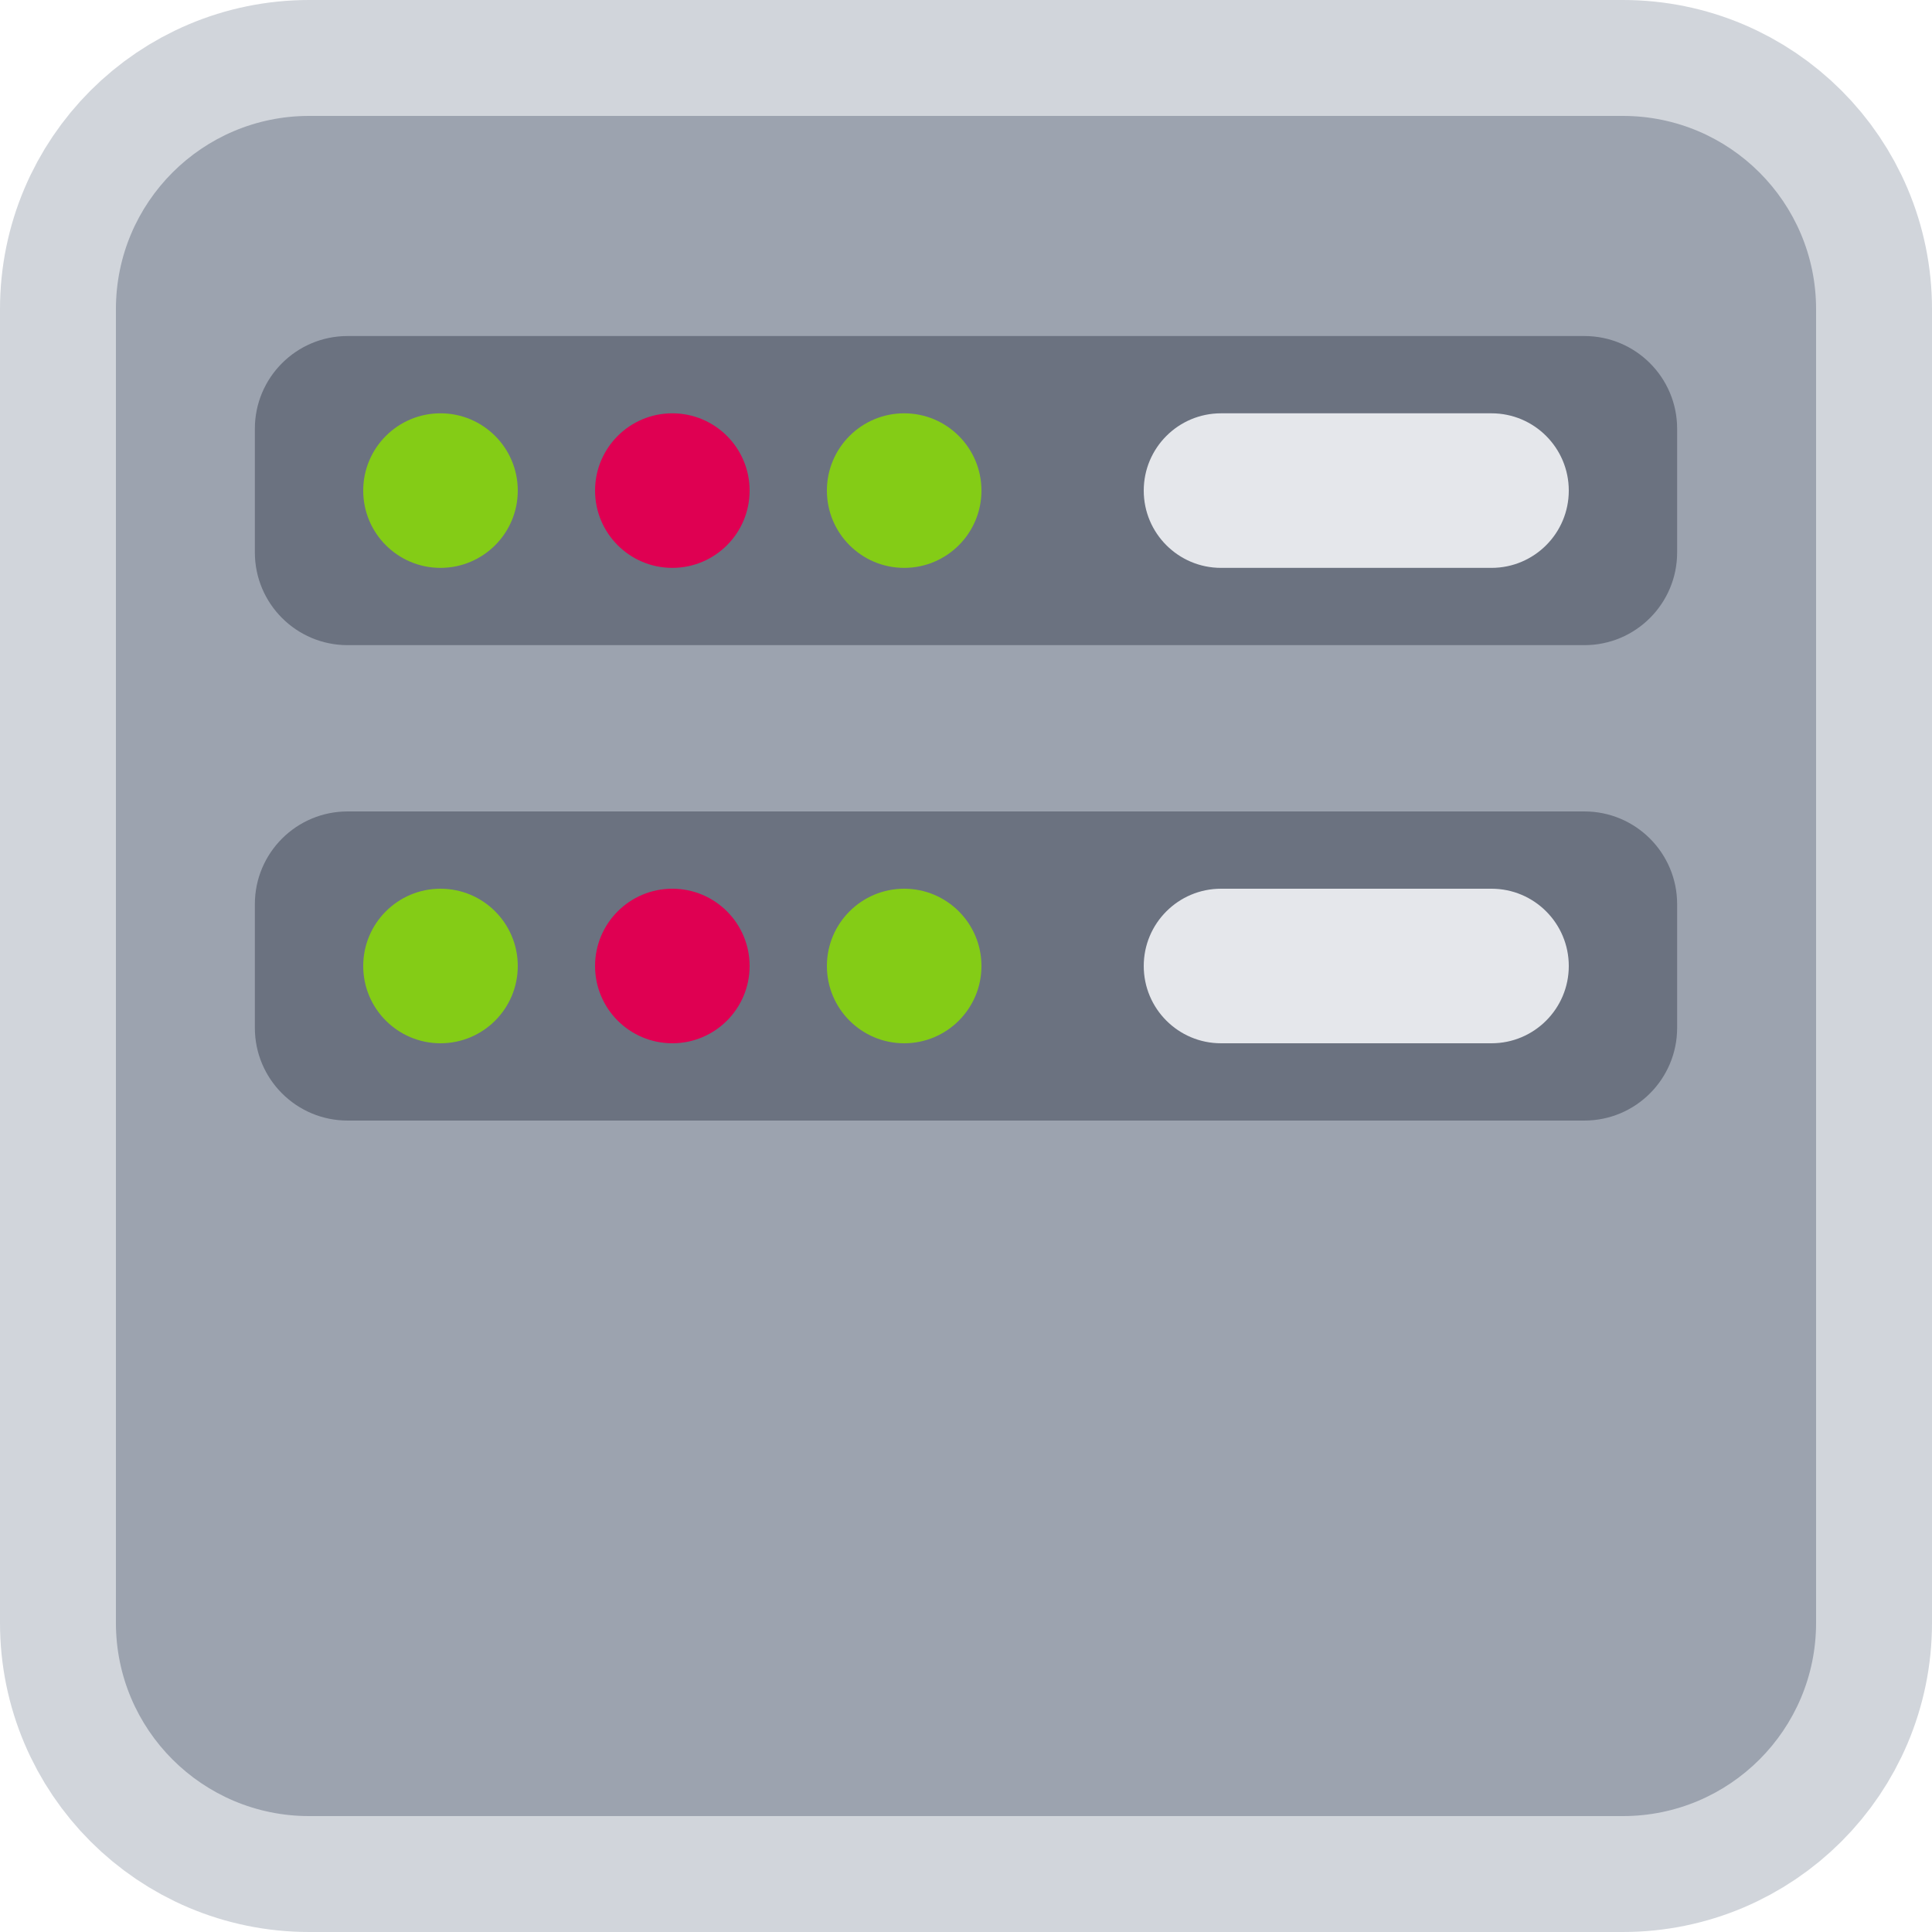
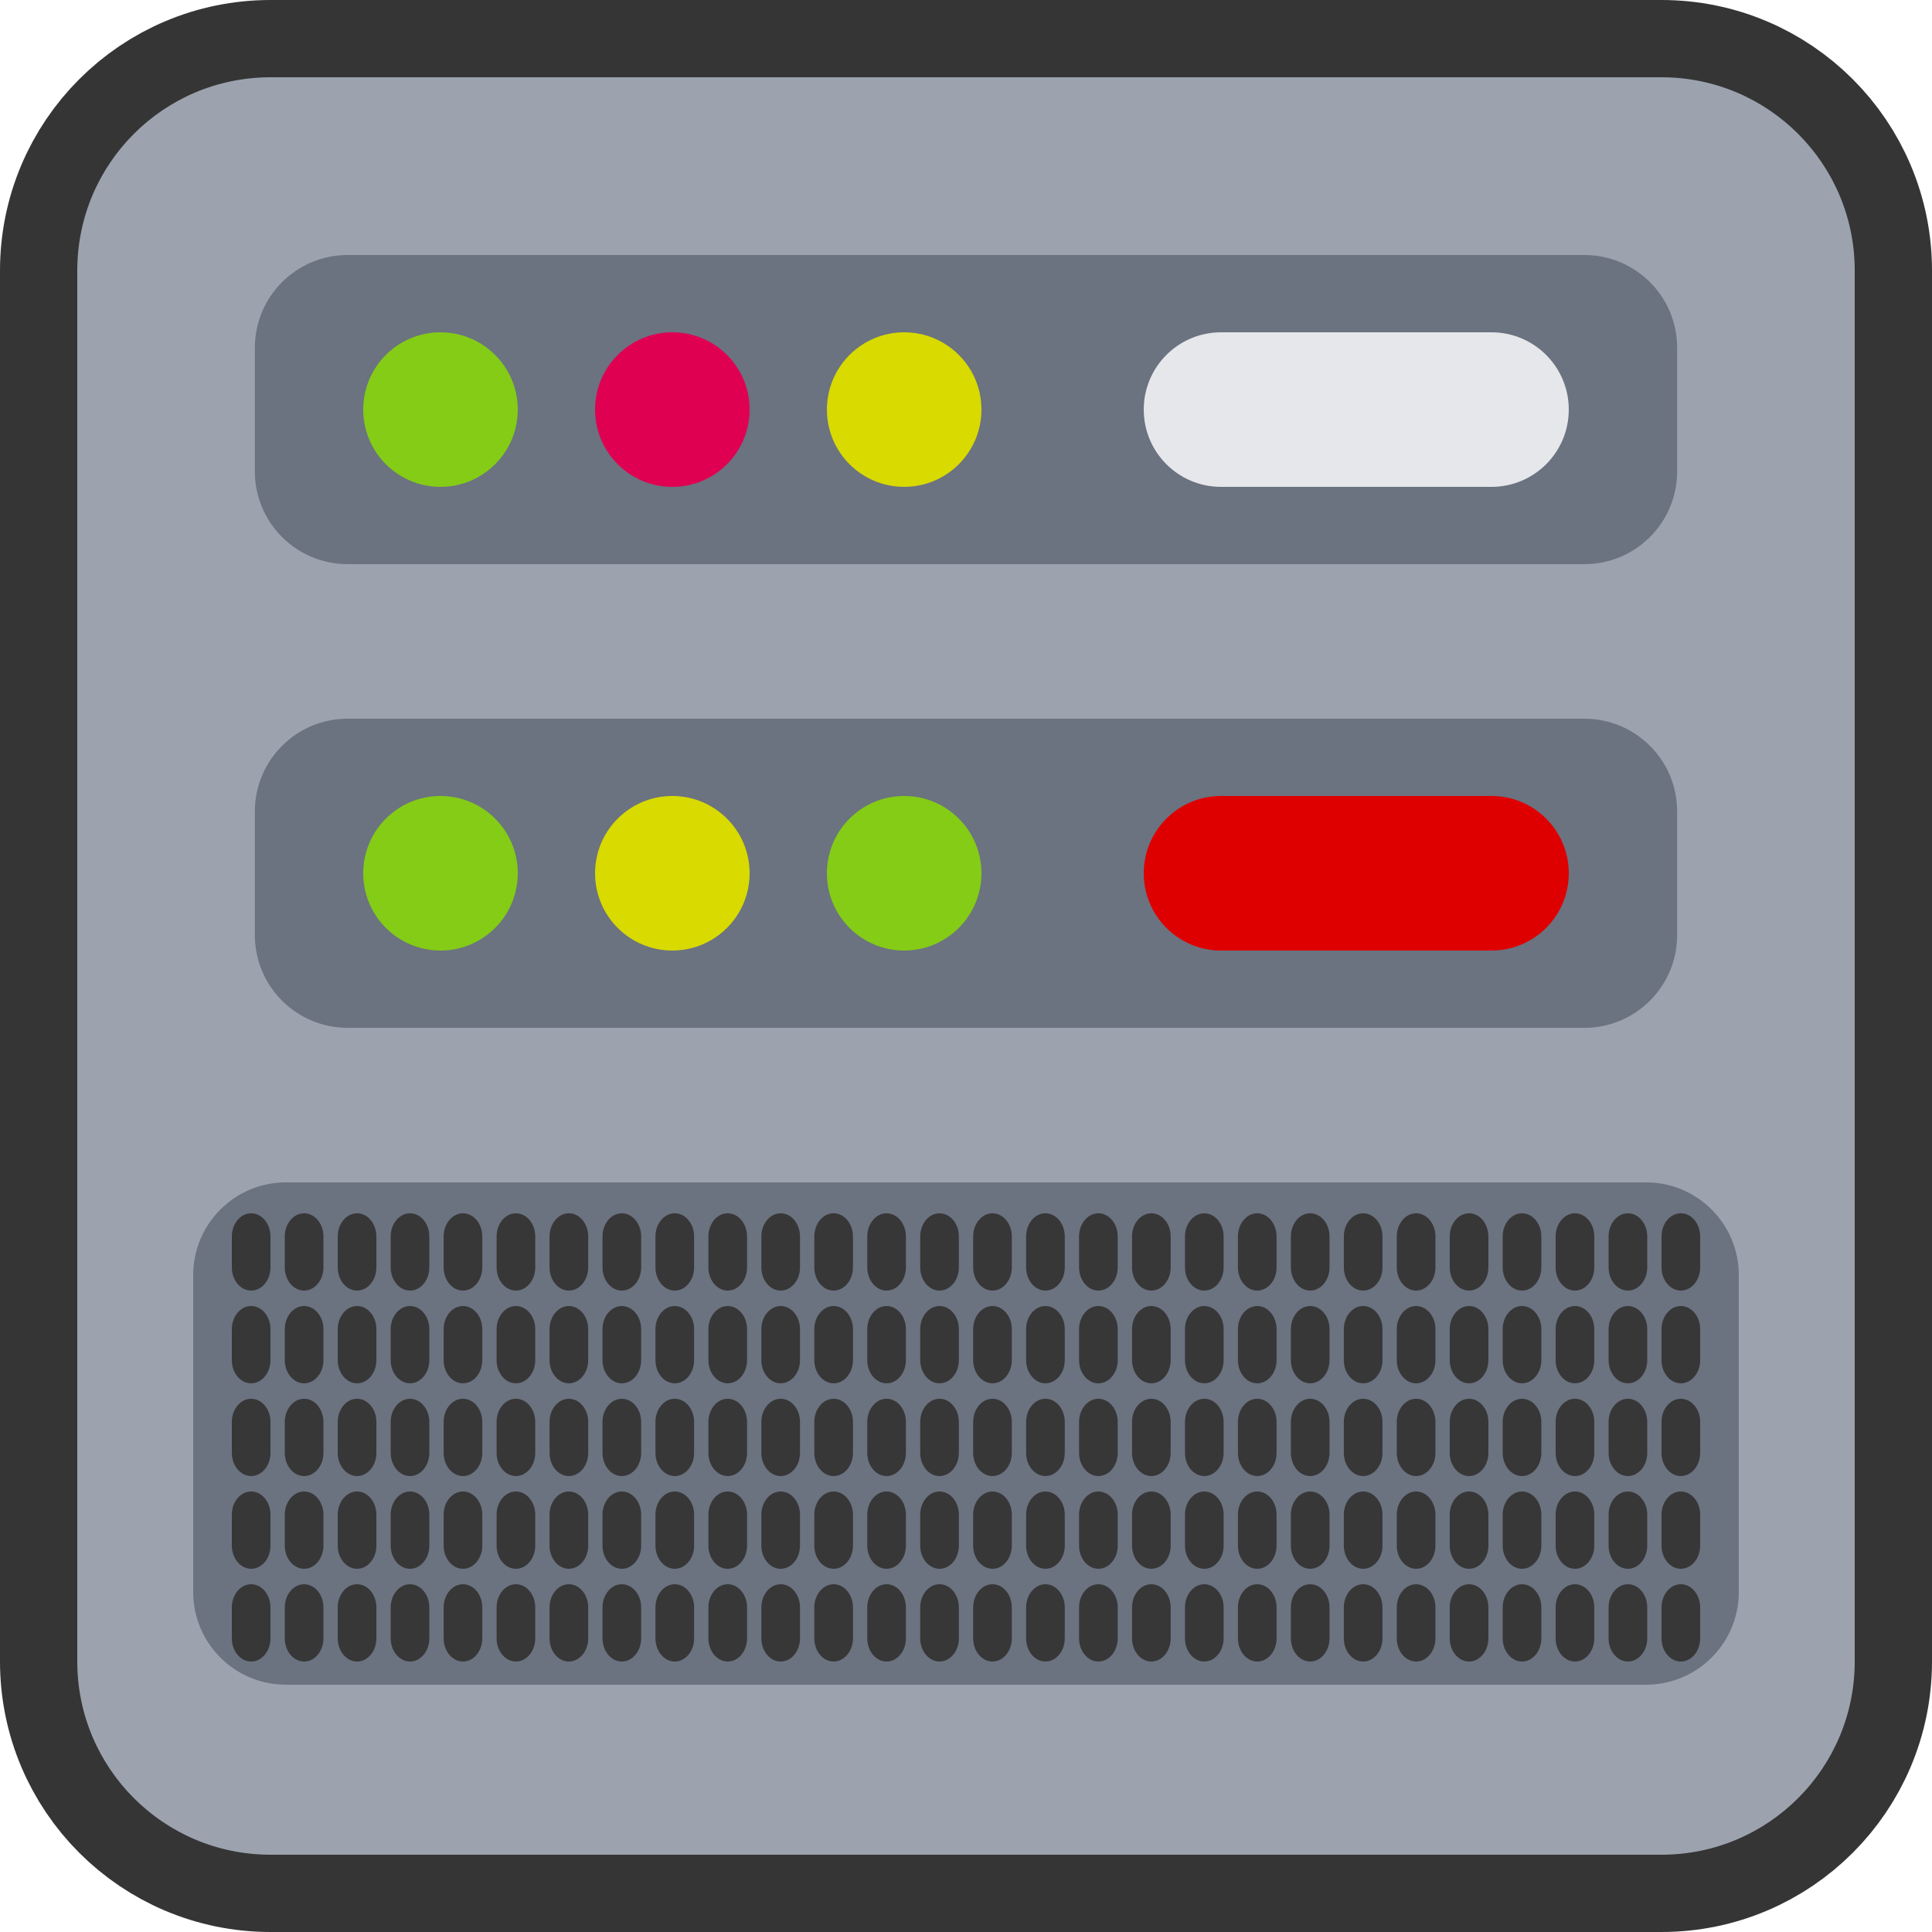
- <svg xmlns="http://www.w3.org/2000/svg" viewBox="0 0 250 250" fill="none" width="250" height="250">
-   <rect style="stroke-linecap: round; stroke-width: 30px; stroke: rgb(209, 213, 219); paint-order: stroke; fill: rgb(156, 163, 175);" x="15" y="15" width="220" height="220" rx="25" ry="25">
+ <svg xmlns="http://www.w3.org/2000/svg" xmlns:ns1="https://boxy-svg.com" viewBox="0 0 250 250" fill="none" width="250" height="250">
+   <defs>
+     <linearGradient id="led-color-off" gradientUnits="userSpaceOnUse" ns1:pinned="true">
+       <stop style="stop-color: rgb(55, 55, 55)" />
+     </linearGradient>
+     <linearGradient id="led-color-on" gradientUnits="userSpaceOnUse" ns1:pinned="true">
+       <stop style="stop-color: rgb(132, 204, 22)" />
+     </linearGradient>
+     <linearGradient id="led-color-active" gradientUnits="userSpaceOnUse" ns1:pinned="true">
+       <stop style="stop-color: rgb(223, 0, 82)" />
+     </linearGradient>
+     <linearGradient id="led-color-waiting" gradientUnits="userSpaceOnUse" ns1:pinned="true">
+       <stop style="stop-color: rgb(216, 218, 0)" />
+     </linearGradient>
+     <linearGradient id="led-color-powerup" gradientUnits="userSpaceOnUse" ns1:pinned="true">
+       <stop style="stop-color: rgb(229, 231, 235)" />
+     </linearGradient>
+     <linearGradient id="led-color-powerdown" gradientUnits="userSpaceOnUse" ns1:pinned="true">
+       <stop style="stop-color: rgb(222, 0, 0)" />
+     </linearGradient>
+   </defs>
+   <rect style="stroke-linecap: round; paint-order: stroke; fill: rgb(156, 163, 175); stroke: rgb(53, 53, 53); stroke-width: 20px;" x="10" y="10" width="230" height="230" rx="25" ry="25">
        </rect>
-   <g transform="matrix(1, 0, 0, 1, -0.000004, -61.51753)">
+   <g transform="matrix(1, 0, 0, 1, -0.000004, -72)">
    <rect x="32.979" y="105" width="184.042" height="40" style="fill: rgb(107, 114, 128); stroke-linecap: round; stroke-linejoin: round; paint-order: fill; stroke-width: 0px;" rx="12" ry="12">
            </rect>
    <g>
      <g>
-         <ellipse style="fill: rgb(132, 204, 22);" cx="57" cy="125" rx="10" ry="10">
-                     </ellipse>
-         <ellipse style="stroke-width: 1; fill: rgb(223, 0, 82);" cx="87" cy="125" rx="10" ry="10">
-                     </ellipse>
-         <ellipse style="fill: rgb(132, 204, 22); stroke-width: 1;" cx="117" cy="125" rx="10" ry="10">
+         <ellipse style="fill: url(#led-color-on);" cx="57" cy="125" rx="10" ry="10">
+                     </ellipse>
+         <ellipse style="stroke-width: 1; fill: url(#led-color-active);" cx="87" cy="125" rx="10" ry="10">
+                     </ellipse>
+         <ellipse style="fill: url(#led-color-waiting); stroke-width: 1;" cx="117" cy="125" rx="10" ry="10">
                    </ellipse>
      </g>
-       <rect x="148" y="115" width="55" height="20" style="fill: rgb(229, 231, 235);" rx="10" ry="10">
-                 </rect>
-     </g>
-   </g>
-   <g>
+       <rect x="148" y="115" width="55" height="20" style="fill: url(#led-color-powerup);" rx="10" ry="10">
+                 </rect>
+     </g>
+   </g>
+   <g transform="matrix(1, 0, 0, 1, 0, -12)">
    <rect x="32.979" y="105" width="184.042" height="40" style="fill: rgb(107, 114, 128); stroke-linecap: round; stroke-linejoin: round; paint-order: fill; stroke-width: 0px;" rx="12" ry="12">
            </rect>
    <g>
      <g>
-         <ellipse style="fill: rgb(132, 204, 22);" cx="57" cy="125" rx="10" ry="10">
-                     </ellipse>
-         <ellipse style="stroke-width: 1; fill: rgb(223, 0, 82);" cx="87" cy="125" rx="10" ry="10">
-                     </ellipse>
-         <ellipse style="fill: rgb(132, 204, 22); stroke-width: 1;" cx="117" cy="125" rx="10" ry="10">
+         <ellipse style="fill: url(#led-color-on);" cx="57" cy="125" rx="10" ry="10">
+                     </ellipse>
+         <ellipse style="stroke-width: 1; fill: url(#led-color-waiting);" cx="87" cy="125" rx="10" ry="10">
+                     </ellipse>
+         <ellipse style="stroke-width: 1; fill: url(#led-color-on);" cx="117" cy="125" rx="10" ry="10">
                    </ellipse>
      </g>
-       <rect x="148" y="115" width="55" height="20" style="fill: rgb(229, 231, 235);" rx="10" ry="10">
+       <rect x="148" y="115" width="55" height="20" style="fill: url(#led-color-powerdown);" rx="10" ry="10">
+                 </rect>
+     </g>
+   </g>
+   <rect x="25" y="153" width="200" height="65" style="fill: rgb(107, 114, 128); stroke-linecap: round; stroke-linejoin: round; paint-order: fill; stroke-width: 0;" rx="12" ry="12">
+         </rect>
+   <g transform="matrix(1, 0, 0, 1, 0.000002, -4.615005)">
+     <g>
+       <rect x="30" y="161.615" width="5" height="10" style="fill: url(#led-color-off);" rx="3" ry="3" id="led-1-1">
+                 </rect>
+       <rect x="36.852" y="161.615" width="5" height="10" style="fill: url(#led-color-off); stroke-width: 1;" rx="3" ry="3" id="led-1-2">
+                 </rect>
+       <rect x="43.704" y="161.615" width="5" height="10" style="fill: url(#led-color-off); stroke-width: 1;" rx="3" ry="3" id="led-1-3">
+                 </rect>
+       <rect x="50.556" y="161.615" width="5" height="10" style="fill: url(#led-color-off); stroke-width: 1;" rx="3" ry="3" id="led-1-4">
+                 </rect>
+       <rect x="57.408" y="161.615" width="5" height="10" style="fill: url(#led-color-off); stroke-width: 1;" rx="3" ry="3" id="led-1-5">
+                 </rect>
+       <rect x="64.26" y="161.615" width="5" height="10" style="fill: url(#led-color-off); stroke-width: 1;" rx="3" ry="3" id="led-1-6">
+                 </rect>
+       <rect x="71.112" y="161.615" width="5" height="10" style="fill: url(#led-color-off); stroke-width: 1;" rx="3" ry="3" id="led-1-7">
+                 </rect>
+       <rect x="77.964" y="161.615" width="5" height="10" style="fill: url(#led-color-off); stroke-width: 1;" rx="3" ry="3" id="led-1-8">
+                 </rect>
+       <rect x="84.816" y="161.615" width="5" height="10" style="fill: url(#led-color-off); stroke-width: 1;" rx="3" ry="3" id="led-1-9">
+                 </rect>
+       <rect x="91.668" y="161.615" width="5" height="10" style="fill: url(#led-color-off); stroke-width: 1;" rx="3" ry="3" id="led-1-10">
+                 </rect>
+       <rect x="98.52" y="161.615" width="5" height="10" style="fill: url(#led-color-off); stroke-width: 1;" rx="3" ry="3" id="led-1-11">
+                 </rect>
+       <rect x="105.372" y="161.615" width="5" height="10" style="fill: url(#led-color-off); stroke-width: 1;" rx="3" ry="3" id="led-1-12">
+                 </rect>
+       <rect x="112.224" y="161.615" width="5" height="10" style="fill: url(#led-color-off); stroke-width: 1;" rx="3" ry="3" id="led-1-13">
+                 </rect>
+       <rect x="119.076" y="161.615" width="5" height="10" style="fill: url(#led-color-off); stroke-width: 1;" rx="3" ry="3" id="led-1-14">
+                 </rect>
+       <rect x="125.928" y="161.615" width="5" height="10" style="fill: url(#led-color-off); stroke-width: 1;" rx="3" ry="3" id="led-1-15">
+                 </rect>
+       <rect x="132.78" y="161.615" width="5" height="10" style="fill: url(#led-color-off); stroke-width: 1;" rx="3" ry="3" id="led-1-16">
+                 </rect>
+       <rect x="139.632" y="161.615" width="5" height="10" style="fill: url(#led-color-off); stroke-width: 1;" rx="3" ry="3" id="led-1-17">
+                 </rect>
+       <rect x="146.484" y="161.615" width="5" height="10" style="fill: url(#led-color-off); stroke-width: 1;" rx="3" ry="3" id="led-1-18">
+                 </rect>
+       <rect x="153.336" y="161.615" width="5" height="10" style="fill: url(#led-color-off); stroke-width: 1;" rx="3" ry="3" id="led-1-19">
+                 </rect>
+       <rect x="160.188" y="161.615" width="5" height="10" style="fill: url(#led-color-off); stroke-width: 1;" rx="3" ry="3" id="led-1-20">
+                 </rect>
+       <rect x="167.04" y="161.615" width="5" height="10" style="fill: url(#led-color-off); stroke-width: 1;" rx="3" ry="3" id="led-1-21">
+                 </rect>
+       <rect x="173.892" y="161.615" width="5" height="10" style="fill: url(#led-color-off); stroke-width: 1;" rx="3" ry="3" id="led-1-22">
+                 </rect>
+       <rect x="180.744" y="161.615" width="5" height="10" style="fill: url(#led-color-off); stroke-width: 1;" rx="3" ry="3" id="led-1-23">
+                 </rect>
+       <rect x="187.596" y="161.615" width="5" height="10" style="fill: url(#led-color-off); stroke-width: 1;" rx="3" ry="3" id="led-1-24">
+                 </rect>
+       <rect x="194.448" y="161.615" width="5" height="10" style="fill: url(#led-color-off); stroke-width: 1;" rx="3" ry="3" id="led-1-25">
+                 </rect>
+       <rect x="201.3" y="161.615" width="5" height="10" style="fill: url(#led-color-off); stroke-width: 1;" rx="3" ry="3" id="led-1-26">
+                 </rect>
+       <rect x="208.152" y="161.615" width="5" height="10" style="fill: url(#led-color-off); stroke-width: 1;" rx="3" ry="3" id="led-1-27">
+                 </rect>
+       <rect x="215" y="161.615" width="5" height="10" style="fill: url(#led-color-off); stroke-width: 1;" rx="3" ry="3" id="led-1-28">
+                 </rect>
+     </g>
+   </g>
+   <g transform="matrix(1, 0, 0, 1, 0.000002, 7.384995)">
+     <g>
+       <rect x="30" y="161.615" width="5" height="10" style="fill: url(#led-color-off);" rx="3" ry="3" id="rect-1">
+                 </rect>
+       <rect x="36.852" y="161.615" width="5" height="10" style="fill: url(#led-color-off); stroke-width: 1;" rx="3" ry="3" id="rect-2">
+                 </rect>
+       <rect x="43.704" y="161.615" width="5" height="10" style="fill: url(#led-color-off); stroke-width: 1;" rx="3" ry="3" id="rect-3">
+                 </rect>
+       <rect x="50.556" y="161.615" width="5" height="10" style="fill: url(#led-color-off); stroke-width: 1;" rx="3" ry="3" id="rect-4">
+                 </rect>
+       <rect x="57.408" y="161.615" width="5" height="10" style="fill: url(#led-color-off); stroke-width: 1;" rx="3" ry="3" id="rect-5">
+                 </rect>
+       <rect x="64.26" y="161.615" width="5" height="10" style="fill: url(#led-color-off); stroke-width: 1;" rx="3" ry="3" id="rect-6">
+                 </rect>
+       <rect x="71.112" y="161.615" width="5" height="10" style="fill: url(#led-color-off); stroke-width: 1;" rx="3" ry="3" id="rect-7">
+                 </rect>
+       <rect x="77.964" y="161.615" width="5" height="10" style="fill: url(#led-color-off); stroke-width: 1;" rx="3" ry="3" id="rect-8">
+                 </rect>
+       <rect x="84.816" y="161.615" width="5" height="10" style="fill: url(#led-color-off); stroke-width: 1;" rx="3" ry="3" id="rect-9">
+                 </rect>
+       <rect x="91.668" y="161.615" width="5" height="10" style="fill: url(#led-color-off); stroke-width: 1;" rx="3" ry="3" id="rect-10">
+                 </rect>
+       <rect x="98.52" y="161.615" width="5" height="10" style="fill: url(#led-color-off); stroke-width: 1;" rx="3" ry="3" id="rect-11">
+                 </rect>
+       <rect x="105.372" y="161.615" width="5" height="10" style="fill: url(#led-color-off); stroke-width: 1;" rx="3" ry="3" id="rect-12">
+                 </rect>
+       <rect x="112.224" y="161.615" width="5" height="10" style="fill: url(#led-color-off); stroke-width: 1;" rx="3" ry="3" id="rect-13">
+                 </rect>
+       <rect x="119.076" y="161.615" width="5" height="10" style="fill: url(#led-color-off); stroke-width: 1;" rx="3" ry="3" id="rect-14">
+                 </rect>
+       <rect x="125.928" y="161.615" width="5" height="10" style="fill: url(#led-color-off); stroke-width: 1;" rx="3" ry="3" id="rect-15">
+                 </rect>
+       <rect x="132.78" y="161.615" width="5" height="10" style="fill: url(#led-color-off); stroke-width: 1;" rx="3" ry="3" id="rect-16">
+                 </rect>
+       <rect x="139.632" y="161.615" width="5" height="10" style="fill: url(#led-color-off); stroke-width: 1;" rx="3" ry="3" id="rect-17">
+                 </rect>
+       <rect x="146.484" y="161.615" width="5" height="10" style="fill: url(#led-color-off); stroke-width: 1;" rx="3" ry="3" id="rect-18">
+                 </rect>
+       <rect x="153.336" y="161.615" width="5" height="10" style="fill: url(#led-color-off); stroke-width: 1;" rx="3" ry="3" id="rect-19">
+                 </rect>
+       <rect x="160.188" y="161.615" width="5" height="10" style="fill: url(#led-color-off); stroke-width: 1;" rx="3" ry="3" id="rect-20">
+                 </rect>
+       <rect x="167.04" y="161.615" width="5" height="10" style="fill: url(#led-color-off); stroke-width: 1;" rx="3" ry="3" id="rect-21">
+                 </rect>
+       <rect x="173.892" y="161.615" width="5" height="10" style="fill: url(#led-color-off); stroke-width: 1;" rx="3" ry="3" id="rect-22">
+                 </rect>
+       <rect x="180.744" y="161.615" width="5" height="10" style="fill: url(#led-color-off); stroke-width: 1;" rx="3" ry="3" id="rect-23">
+                 </rect>
+       <rect x="187.596" y="161.615" width="5" height="10" style="fill: url(#led-color-off); stroke-width: 1;" rx="3" ry="3" id="rect-24">
+                 </rect>
+       <rect x="194.448" y="161.615" width="5" height="10" style="fill: url(#led-color-off); stroke-width: 1;" rx="3" ry="3" id="rect-25">
+                 </rect>
+       <rect x="201.3" y="161.615" width="5" height="10" style="fill: url(#led-color-off); stroke-width: 1;" rx="3" ry="3" id="rect-26">
+                 </rect>
+       <rect x="208.152" y="161.615" width="5" height="10" style="fill: url(#led-color-off); stroke-width: 1;" rx="3" ry="3" id="rect-27">
+                 </rect>
+       <rect x="215" y="161.615" width="5" height="10" style="fill: url(#led-color-off); stroke-width: 1;" rx="3" ry="3" id="rect-28">
+                 </rect>
+     </g>
+   </g>
+   <g transform="matrix(1, 0, 0, 1, 0.000002, 19.38499)">
+     <g>
+       <rect x="30" y="161.615" width="5" height="10" style="fill: url(#led-color-off);" rx="3" ry="3" id="rect-29">
+                 </rect>
+       <rect x="36.852" y="161.615" width="5" height="10" style="fill: url(#led-color-off); stroke-width: 1;" rx="3" ry="3" id="rect-30">
+                 </rect>
+       <rect x="43.704" y="161.615" width="5" height="10" style="fill: url(#led-color-off); stroke-width: 1;" rx="3" ry="3" id="rect-31">
+                 </rect>
+       <rect x="50.556" y="161.615" width="5" height="10" style="fill: url(#led-color-off); stroke-width: 1;" rx="3" ry="3" id="rect-32">
+                 </rect>
+       <rect x="57.408" y="161.615" width="5" height="10" style="fill: url(#led-color-off); stroke-width: 1;" rx="3" ry="3" id="rect-33">
+                 </rect>
+       <rect x="64.26" y="161.615" width="5" height="10" style="fill: url(#led-color-off); stroke-width: 1;" rx="3" ry="3" id="rect-34">
+                 </rect>
+       <rect x="71.112" y="161.615" width="5" height="10" style="fill: url(#led-color-off); stroke-width: 1;" rx="3" ry="3" id="rect-35">
+                 </rect>
+       <rect x="77.964" y="161.615" width="5" height="10" style="fill: url(#led-color-off); stroke-width: 1;" rx="3" ry="3" id="rect-36">
+                 </rect>
+       <rect x="84.816" y="161.615" width="5" height="10" style="fill: url(#led-color-off); stroke-width: 1;" rx="3" ry="3" id="rect-37">
+                 </rect>
+       <rect x="91.668" y="161.615" width="5" height="10" style="fill: url(#led-color-off); stroke-width: 1;" rx="3" ry="3" id="rect-38">
+                 </rect>
+       <rect x="98.52" y="161.615" width="5" height="10" style="fill: url(#led-color-off); stroke-width: 1;" rx="3" ry="3" id="rect-39">
+                 </rect>
+       <rect x="105.372" y="161.615" width="5" height="10" style="fill: url(#led-color-off); stroke-width: 1;" rx="3" ry="3" id="rect-40">
+                 </rect>
+       <rect x="112.224" y="161.615" width="5" height="10" style="fill: url(#led-color-off); stroke-width: 1;" rx="3" ry="3" id="rect-41">
+                 </rect>
+       <rect x="119.076" y="161.615" width="5" height="10" style="fill: url(#led-color-off); stroke-width: 1;" rx="3" ry="3" id="rect-42">
+                 </rect>
+       <rect x="125.928" y="161.615" width="5" height="10" style="fill: url(#led-color-off); stroke-width: 1;" rx="3" ry="3" id="rect-43">
+                 </rect>
+       <rect x="132.78" y="161.615" width="5" height="10" style="fill: url(#led-color-off); stroke-width: 1;" rx="3" ry="3" id="rect-44">
+                 </rect>
+       <rect x="139.632" y="161.615" width="5" height="10" style="fill: url(#led-color-off); stroke-width: 1;" rx="3" ry="3" id="rect-45">
+                 </rect>
+       <rect x="146.484" y="161.615" width="5" height="10" style="fill: url(#led-color-off); stroke-width: 1;" rx="3" ry="3" id="rect-46">
+                 </rect>
+       <rect x="153.336" y="161.615" width="5" height="10" style="fill: url(#led-color-off); stroke-width: 1;" rx="3" ry="3" id="rect-47">
+                 </rect>
+       <rect x="160.188" y="161.615" width="5" height="10" style="fill: url(#led-color-off); stroke-width: 1;" rx="3" ry="3" id="rect-48">
+                 </rect>
+       <rect x="167.04" y="161.615" width="5" height="10" style="fill: url(#led-color-off); stroke-width: 1;" rx="3" ry="3" id="rect-49">
+                 </rect>
+       <rect x="173.892" y="161.615" width="5" height="10" style="fill: url(#led-color-off); stroke-width: 1;" rx="3" ry="3" id="rect-50">
+                 </rect>
+       <rect x="180.744" y="161.615" width="5" height="10" style="fill: url(#led-color-off); stroke-width: 1;" rx="3" ry="3" id="rect-51">
+                 </rect>
+       <rect x="187.596" y="161.615" width="5" height="10" style="fill: url(#led-color-off); stroke-width: 1;" rx="3" ry="3" id="rect-52">
+                 </rect>
+       <rect x="194.448" y="161.615" width="5" height="10" style="fill: url(#led-color-off); stroke-width: 1;" rx="3" ry="3" id="rect-53">
+                 </rect>
+       <rect x="201.3" y="161.615" width="5" height="10" style="fill: url(#led-color-off); stroke-width: 1;" rx="3" ry="3" id="rect-54">
+                 </rect>
+       <rect x="208.152" y="161.615" width="5" height="10" style="fill: url(#led-color-off); stroke-width: 1;" rx="3" ry="3" id="rect-55">
+                 </rect>
+       <rect x="215" y="161.615" width="5" height="10" style="fill: url(#led-color-off); stroke-width: 1;" rx="3" ry="3" id="rect-56">
+                 </rect>
+     </g>
+   </g>
+   <g transform="matrix(1, 0, 0, 1, 0.000002, 31.38499)">
+     <g>
+       <rect x="30" y="161.615" width="5" height="10" style="fill: url(#led-color-off);" rx="3" ry="3" id="rect-57">
+                 </rect>
+       <rect x="36.852" y="161.615" width="5" height="10" style="fill: url(#led-color-off); stroke-width: 1;" rx="3" ry="3" id="rect-58">
+                 </rect>
+       <rect x="43.704" y="161.615" width="5" height="10" style="fill: url(#led-color-off); stroke-width: 1;" rx="3" ry="3" id="rect-59">
+                 </rect>
+       <rect x="50.556" y="161.615" width="5" height="10" style="fill: url(#led-color-off); stroke-width: 1;" rx="3" ry="3" id="rect-60">
+                 </rect>
+       <rect x="57.408" y="161.615" width="5" height="10" style="fill: url(#led-color-off); stroke-width: 1;" rx="3" ry="3" id="rect-61">
+                 </rect>
+       <rect x="64.26" y="161.615" width="5" height="10" style="fill: url(#led-color-off); stroke-width: 1;" rx="3" ry="3" id="rect-62">
+                 </rect>
+       <rect x="71.112" y="161.615" width="5" height="10" style="fill: url(#led-color-off); stroke-width: 1;" rx="3" ry="3" id="rect-63">
+                 </rect>
+       <rect x="77.964" y="161.615" width="5" height="10" style="fill: url(#led-color-off); stroke-width: 1;" rx="3" ry="3" id="rect-64">
+                 </rect>
+       <rect x="84.816" y="161.615" width="5" height="10" style="fill: url(#led-color-off); stroke-width: 1;" rx="3" ry="3" id="rect-65">
+                 </rect>
+       <rect x="91.668" y="161.615" width="5" height="10" style="fill: url(#led-color-off); stroke-width: 1;" rx="3" ry="3" id="rect-66">
+                 </rect>
+       <rect x="98.52" y="161.615" width="5" height="10" style="fill: url(#led-color-off); stroke-width: 1;" rx="3" ry="3" id="rect-67">
+                 </rect>
+       <rect x="105.372" y="161.615" width="5" height="10" style="fill: url(#led-color-off); stroke-width: 1;" rx="3" ry="3" id="rect-68">
+                 </rect>
+       <rect x="112.224" y="161.615" width="5" height="10" style="fill: url(#led-color-off); stroke-width: 1;" rx="3" ry="3" id="rect-69">
+                 </rect>
+       <rect x="119.076" y="161.615" width="5" height="10" style="fill: url(#led-color-off); stroke-width: 1;" rx="3" ry="3" id="rect-70">
+                 </rect>
+       <rect x="125.928" y="161.615" width="5" height="10" style="fill: url(#led-color-off); stroke-width: 1;" rx="3" ry="3" id="rect-71">
+                 </rect>
+       <rect x="132.78" y="161.615" width="5" height="10" style="fill: url(#led-color-off); stroke-width: 1;" rx="3" ry="3" id="rect-72">
+                 </rect>
+       <rect x="139.632" y="161.615" width="5" height="10" style="fill: url(#led-color-off); stroke-width: 1;" rx="3" ry="3" id="rect-73">
+                 </rect>
+       <rect x="146.484" y="161.615" width="5" height="10" style="fill: url(#led-color-off); stroke-width: 1;" rx="3" ry="3" id="rect-74">
+                 </rect>
+       <rect x="153.336" y="161.615" width="5" height="10" style="fill: url(#led-color-off); stroke-width: 1;" rx="3" ry="3" id="rect-75">
+                 </rect>
+       <rect x="160.188" y="161.615" width="5" height="10" style="fill: url(#led-color-off); stroke-width: 1;" rx="3" ry="3" id="rect-76">
+                 </rect>
+       <rect x="167.04" y="161.615" width="5" height="10" style="fill: url(#led-color-off); stroke-width: 1;" rx="3" ry="3" id="rect-77">
+                 </rect>
+       <rect x="173.892" y="161.615" width="5" height="10" style="fill: url(#led-color-off); stroke-width: 1;" rx="3" ry="3" id="rect-78">
+                 </rect>
+       <rect x="180.744" y="161.615" width="5" height="10" style="fill: url(#led-color-off); stroke-width: 1;" rx="3" ry="3" id="rect-79">
+                 </rect>
+       <rect x="187.596" y="161.615" width="5" height="10" style="fill: url(#led-color-off); stroke-width: 1;" rx="3" ry="3" id="rect-80">
+                 </rect>
+       <rect x="194.448" y="161.615" width="5" height="10" style="fill: url(#led-color-off); stroke-width: 1;" rx="3" ry="3" id="rect-81">
+                 </rect>
+       <rect x="201.3" y="161.615" width="5" height="10" style="fill: url(#led-color-off); stroke-width: 1;" rx="3" ry="3" id="rect-82">
+                 </rect>
+       <rect x="208.152" y="161.615" width="5" height="10" style="fill: url(#led-color-off); stroke-width: 1;" rx="3" ry="3" id="rect-83">
+                 </rect>
+       <rect x="215" y="161.615" width="5" height="10" style="fill: url(#led-color-off); stroke-width: 1;" rx="3" ry="3" id="rect-84">
+                 </rect>
+     </g>
+   </g>
+   <g transform="matrix(1, 0, 0, 1, 0.000002, 43.385)">
+     <g>
+       <rect x="30" y="161.615" width="5" height="10" style="fill: url(#led-color-off);" rx="3" ry="3" id="rect-85">
+                 </rect>
+       <rect x="36.852" y="161.615" width="5" height="10" style="fill: url(#led-color-off); stroke-width: 1;" rx="3" ry="3" id="rect-86">
+                 </rect>
+       <rect x="43.704" y="161.615" width="5" height="10" style="fill: url(#led-color-off); stroke-width: 1;" rx="3" ry="3" id="rect-87">
+                 </rect>
+       <rect x="50.556" y="161.615" width="5" height="10" style="fill: url(#led-color-off); stroke-width: 1;" rx="3" ry="3" id="rect-88">
+                 </rect>
+       <rect x="57.408" y="161.615" width="5" height="10" style="fill: url(#led-color-off); stroke-width: 1;" rx="3" ry="3" id="rect-89">
+                 </rect>
+       <rect x="64.26" y="161.615" width="5" height="10" style="fill: url(#led-color-off); stroke-width: 1;" rx="3" ry="3" id="rect-90">
+                 </rect>
+       <rect x="71.112" y="161.615" width="5" height="10" style="fill: url(#led-color-off); stroke-width: 1;" rx="3" ry="3" id="rect-91">
+                 </rect>
+       <rect x="77.964" y="161.615" width="5" height="10" style="fill: url(#led-color-off); stroke-width: 1;" rx="3" ry="3" id="rect-92">
+                 </rect>
+       <rect x="84.816" y="161.615" width="5" height="10" style="fill: url(#led-color-off); stroke-width: 1;" rx="3" ry="3" id="rect-93">
+                 </rect>
+       <rect x="91.668" y="161.615" width="5" height="10" style="fill: url(#led-color-off); stroke-width: 1;" rx="3" ry="3" id="rect-94">
+                 </rect>
+       <rect x="98.52" y="161.615" width="5" height="10" style="fill: url(#led-color-off); stroke-width: 1;" rx="3" ry="3" id="rect-95">
+                 </rect>
+       <rect x="105.372" y="161.615" width="5" height="10" style="fill: url(#led-color-off); stroke-width: 1;" rx="3" ry="3" id="rect-96">
+                 </rect>
+       <rect x="112.224" y="161.615" width="5" height="10" style="fill: url(#led-color-off); stroke-width: 1;" rx="3" ry="3" id="rect-97">
+                 </rect>
+       <rect x="119.076" y="161.615" width="5" height="10" style="fill: url(#led-color-off); stroke-width: 1;" rx="3" ry="3" id="rect-98">
+                 </rect>
+       <rect x="125.928" y="161.615" width="5" height="10" style="fill: url(#led-color-off); stroke-width: 1;" rx="3" ry="3" id="rect-99">
+                 </rect>
+       <rect x="132.78" y="161.615" width="5" height="10" style="fill: url(#led-color-off); stroke-width: 1;" rx="3" ry="3" id="rect-100">
+                 </rect>
+       <rect x="139.632" y="161.615" width="5" height="10" style="fill: url(#led-color-off); stroke-width: 1;" rx="3" ry="3" id="rect-101">
+                 </rect>
+       <rect x="146.484" y="161.615" width="5" height="10" style="fill: url(#led-color-off); stroke-width: 1;" rx="3" ry="3" id="rect-102">
+                 </rect>
+       <rect x="153.336" y="161.615" width="5" height="10" style="fill: url(#led-color-off); stroke-width: 1;" rx="3" ry="3" id="rect-103">
+                 </rect>
+       <rect x="160.188" y="161.615" width="5" height="10" style="fill: url(#led-color-off); stroke-width: 1;" rx="3" ry="3" id="rect-104">
+                 </rect>
+       <rect x="167.04" y="161.615" width="5" height="10" style="fill: url(#led-color-off); stroke-width: 1;" rx="3" ry="3" id="rect-105">
+                 </rect>
+       <rect x="173.892" y="161.615" width="5" height="10" style="fill: url(#led-color-off); stroke-width: 1;" rx="3" ry="3" id="rect-106">
+                 </rect>
+       <rect x="180.744" y="161.615" width="5" height="10" style="fill: url(#led-color-off); stroke-width: 1;" rx="3" ry="3" id="rect-107">
+                 </rect>
+       <rect x="187.596" y="161.615" width="5" height="10" style="fill: url(#led-color-off); stroke-width: 1;" rx="3" ry="3" id="rect-108">
+                 </rect>
+       <rect x="194.448" y="161.615" width="5" height="10" style="fill: url(#led-color-off); stroke-width: 1;" rx="3" ry="3" id="rect-109">
+                 </rect>
+       <rect x="201.3" y="161.615" width="5" height="10" style="fill: url(#led-color-off); stroke-width: 1;" rx="3" ry="3" id="rect-110">
+                 </rect>
+       <rect x="208.152" y="161.615" width="5" height="10" style="fill: url(#led-color-off); stroke-width: 1;" rx="3" ry="3" id="rect-111">
+                 </rect>
+       <rect x="215" y="161.615" width="5" height="10" style="fill: url(#led-color-off); stroke-width: 1;" rx="3" ry="3" id="rect-112">
                </rect>
    </g>
  </g>
</svg>
